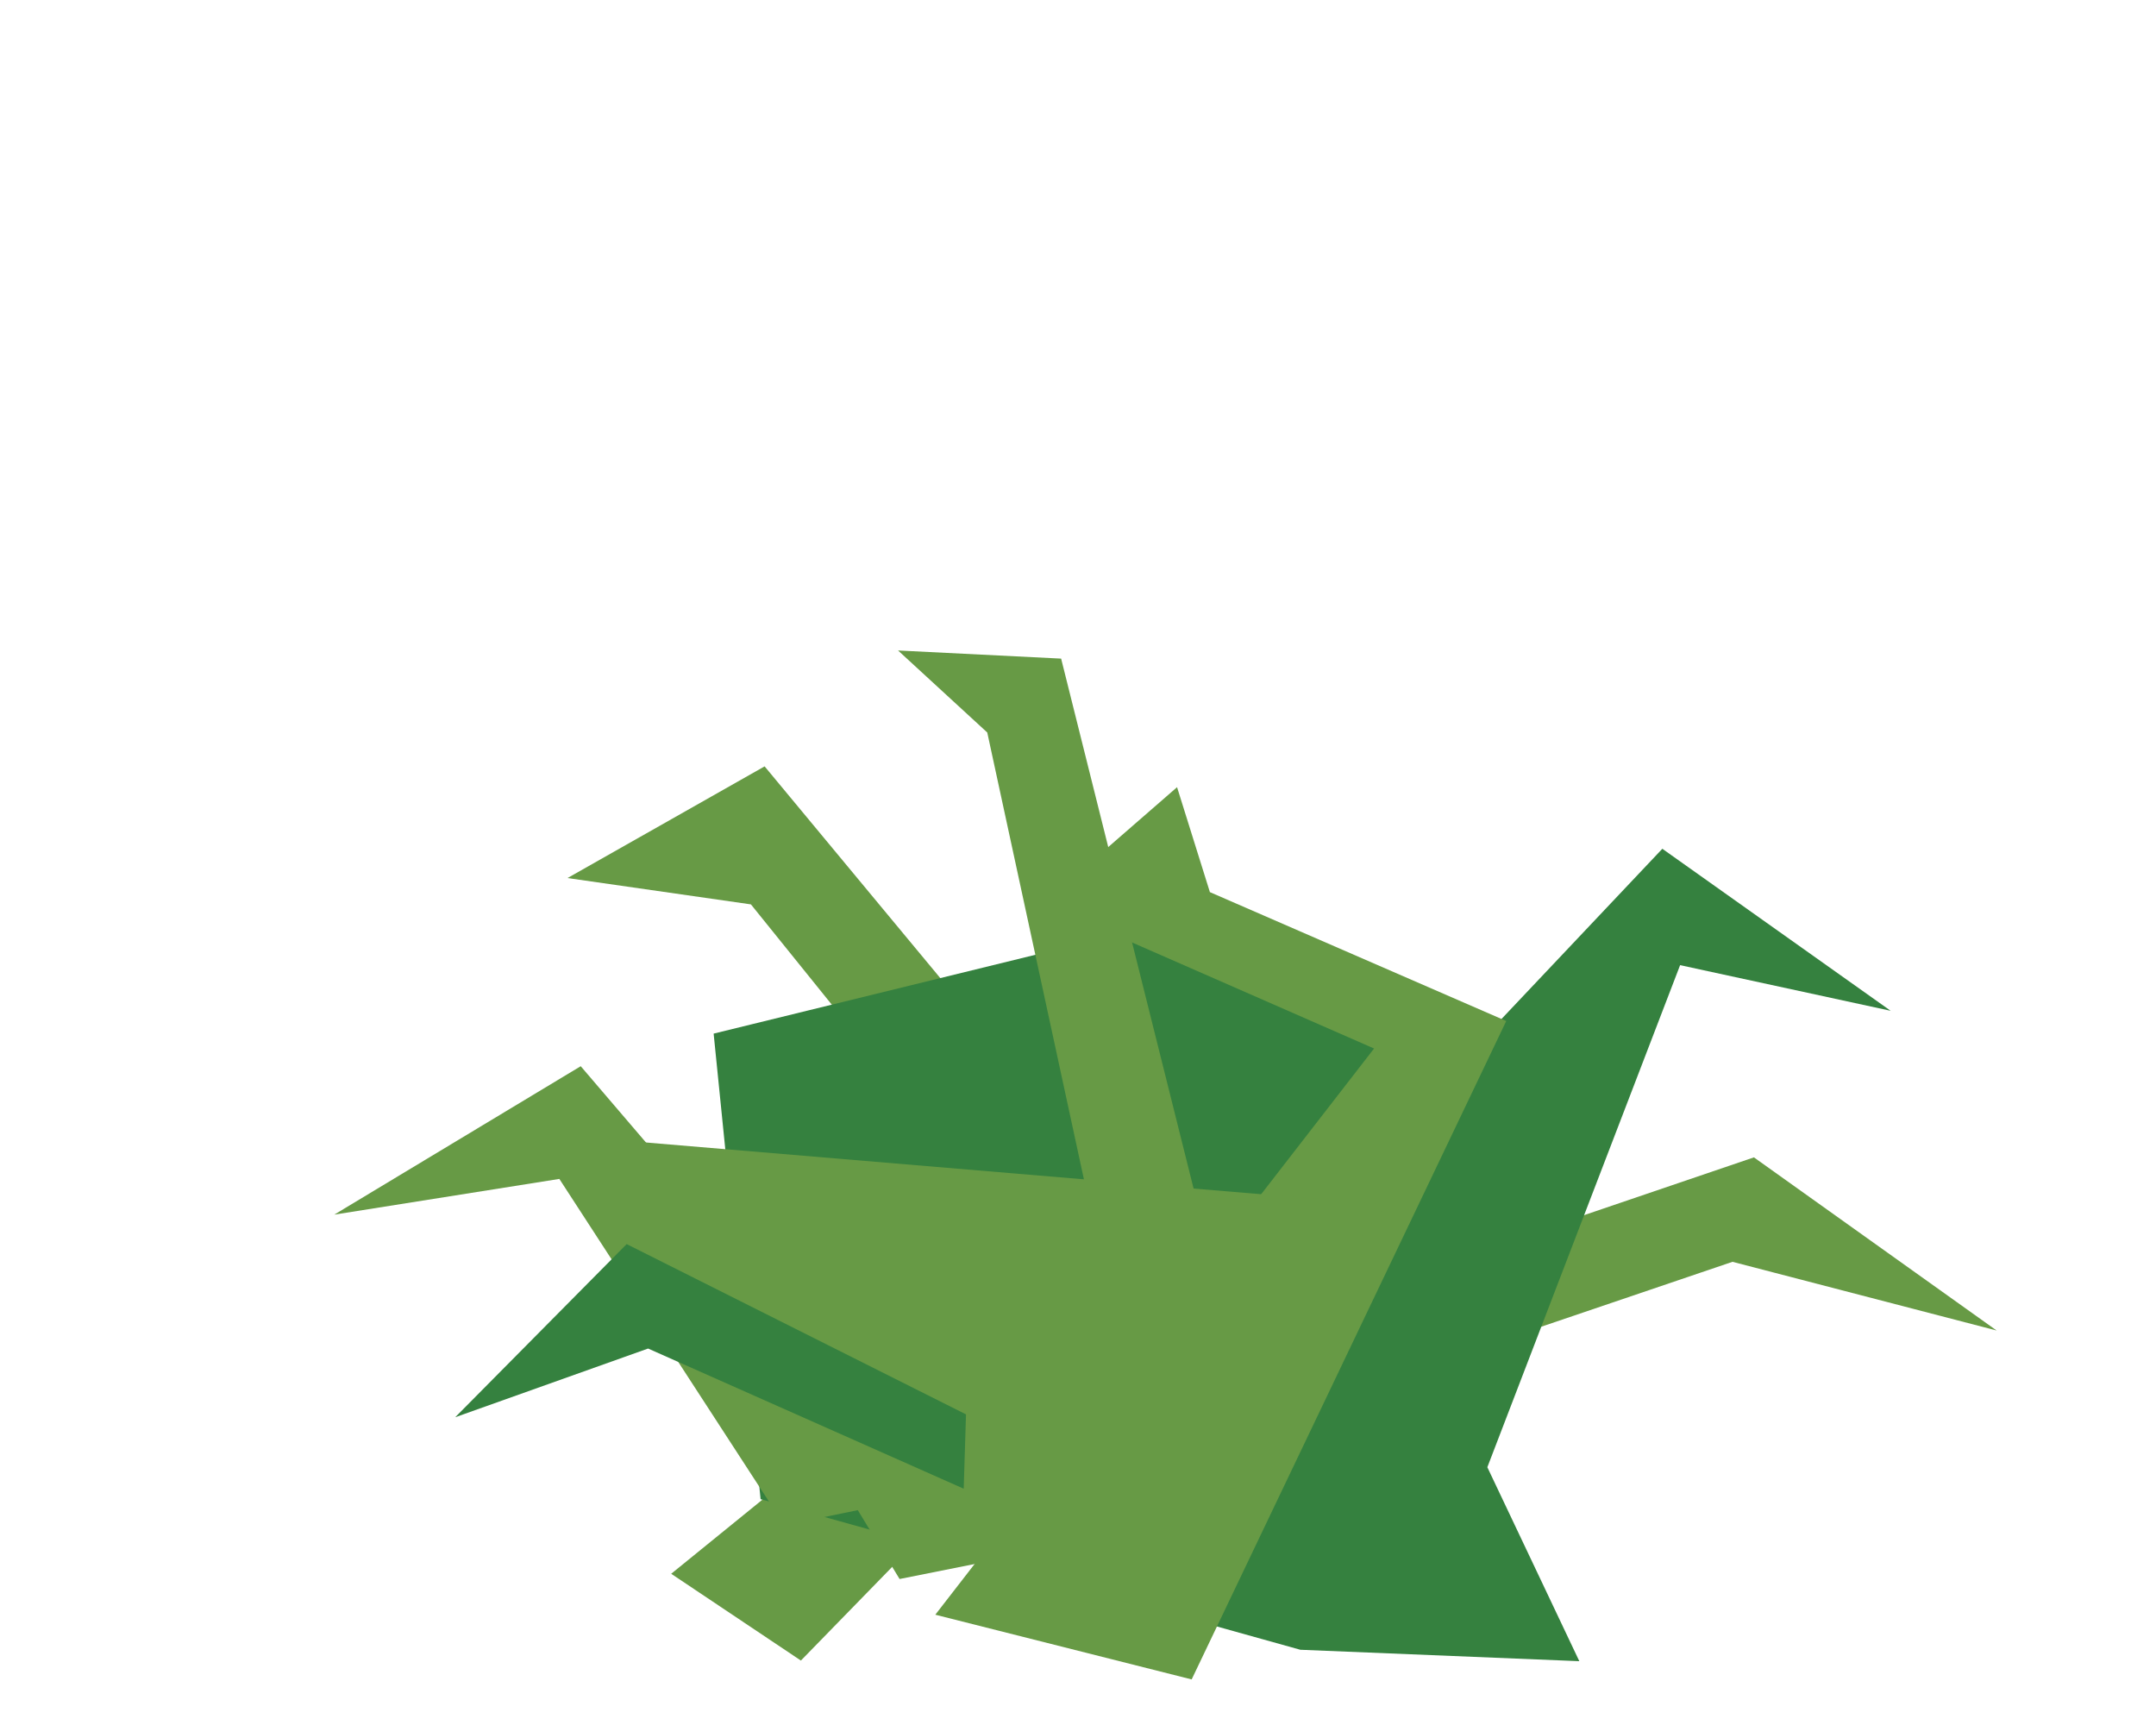
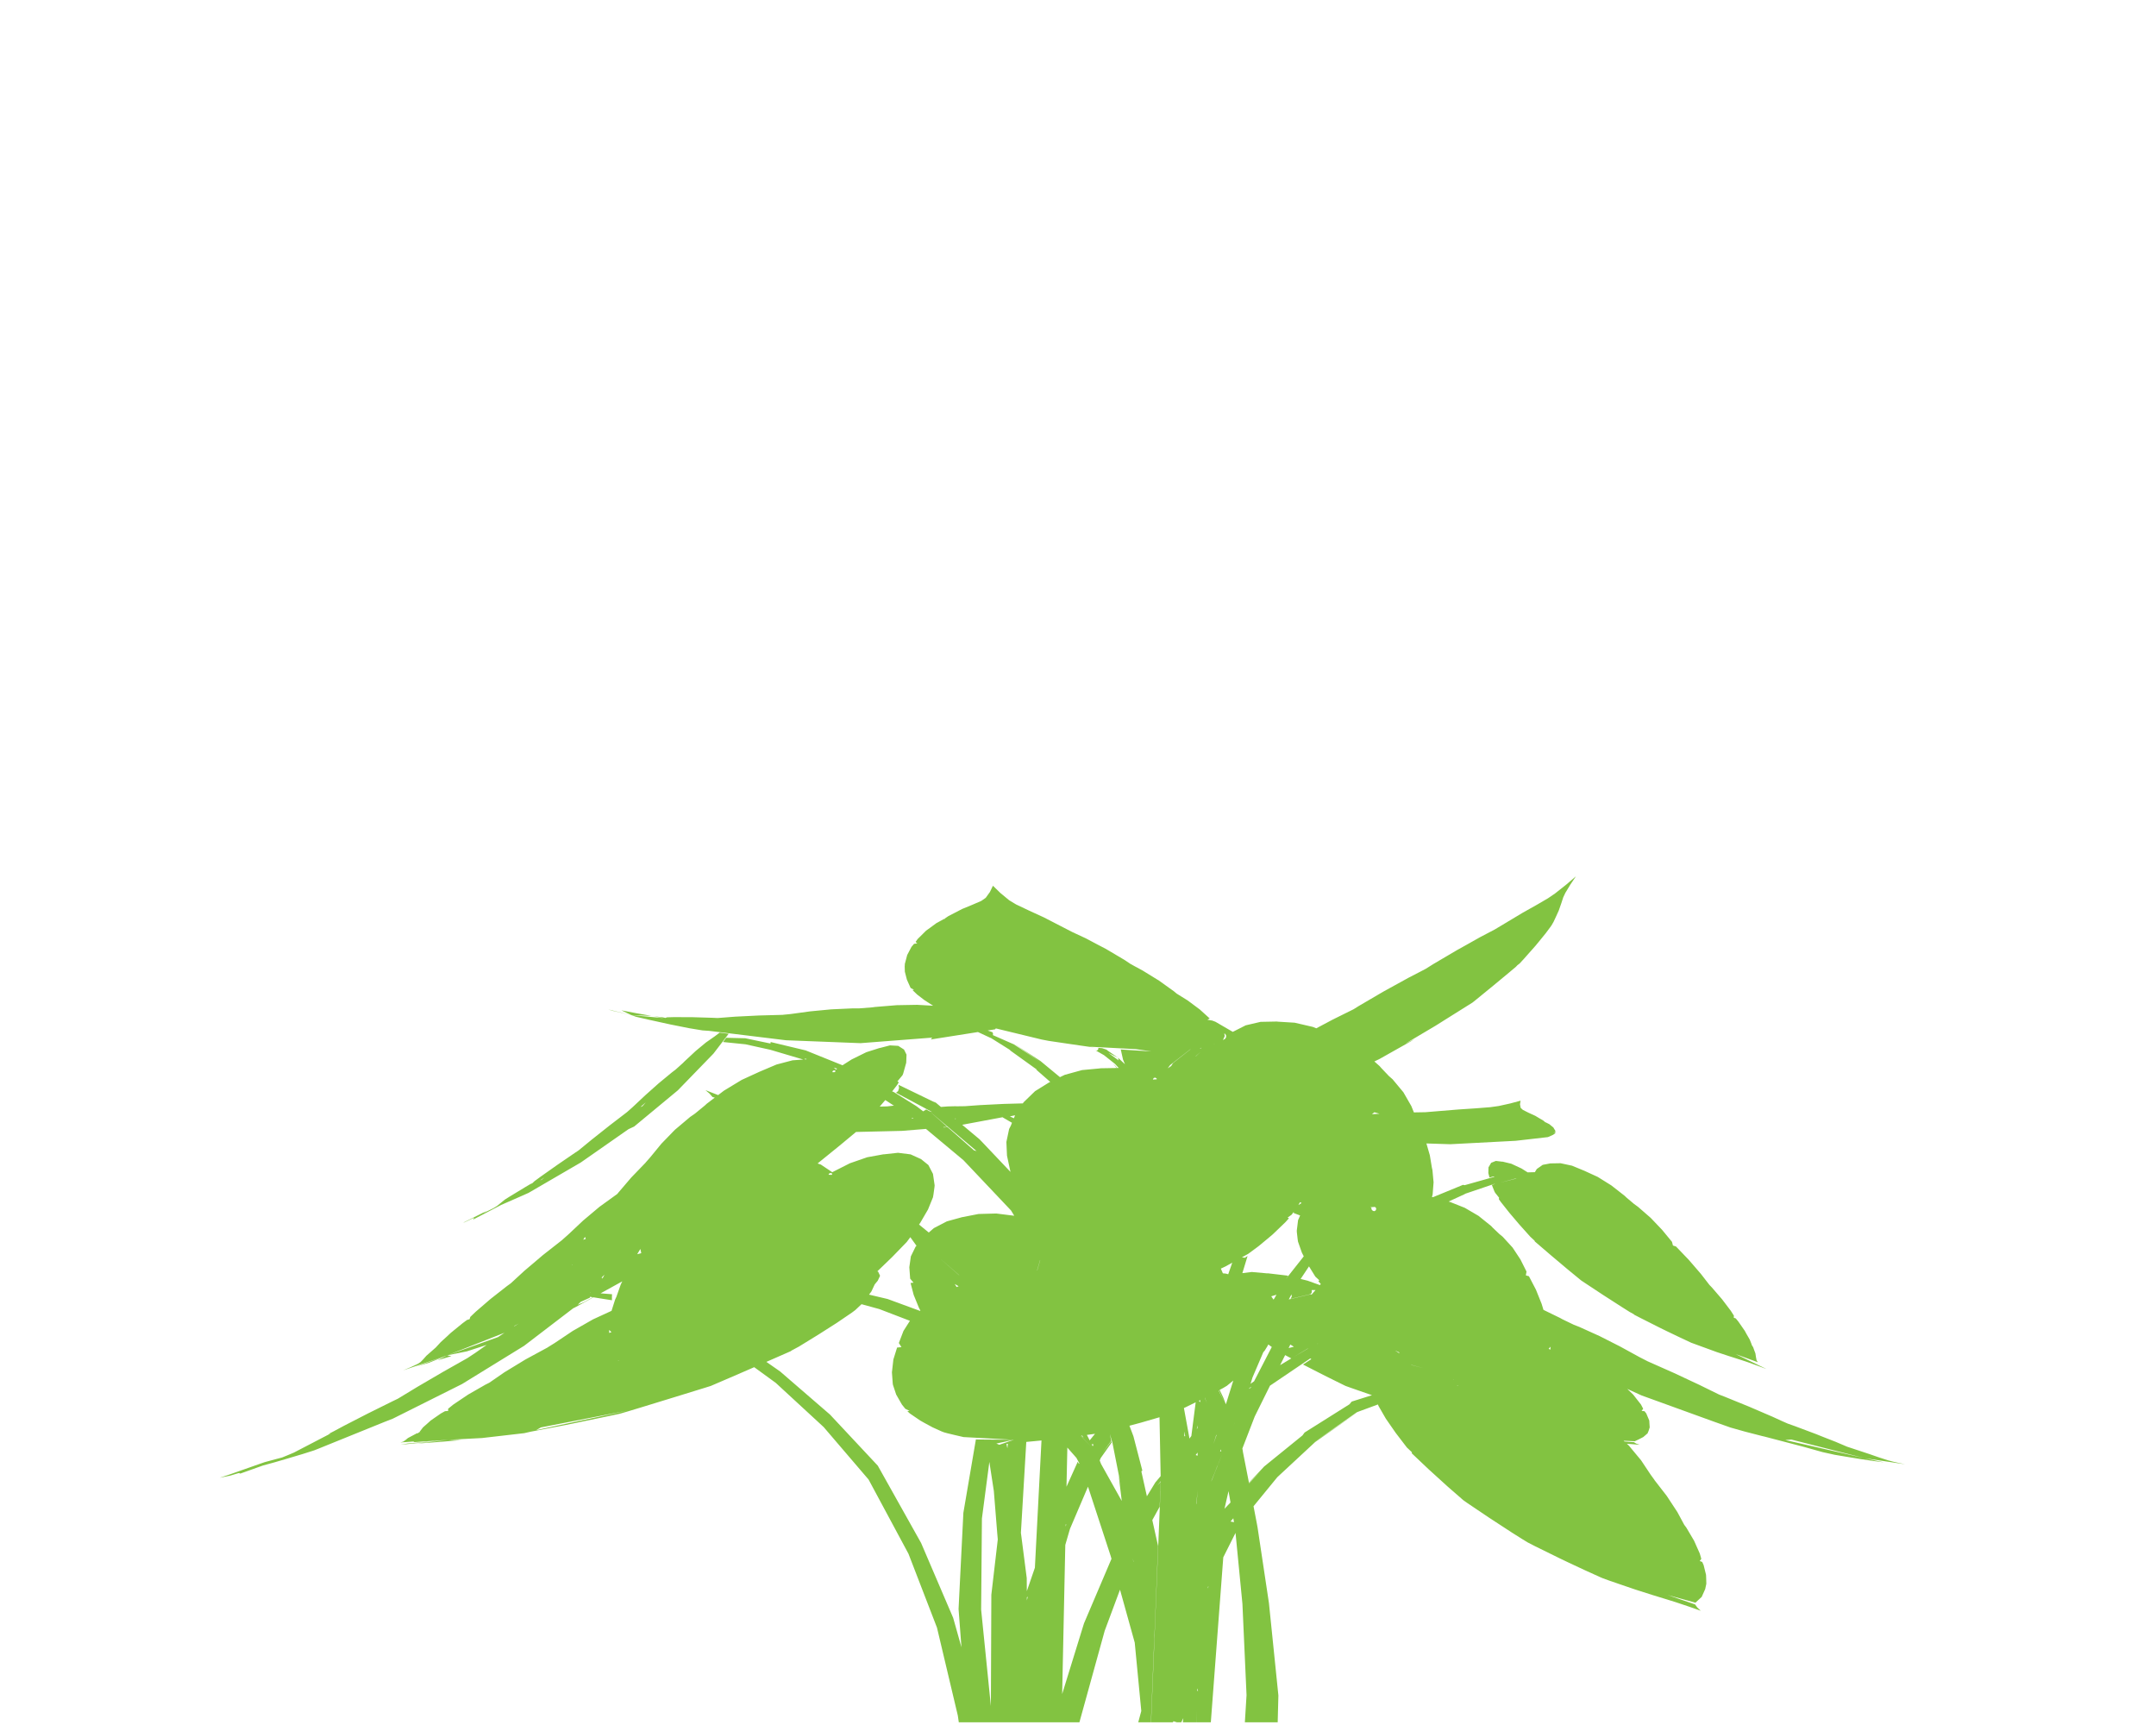
<svg xmlns="http://www.w3.org/2000/svg" width="100%" height="100%" viewBox="0 0 100 80" version="1.1" xml:space="preserve" style="fill-rule:evenodd;clip-rule:evenodd;stroke-linejoin:round;stroke-miterlimit:2;">
-   <g id="bush" transform="matrix(1.27,0,0,1.27,-10.96,-72.4)">
-     <g transform="matrix(1,0,0,1,-6.1702,52.6016)">
-       <path d="M39.313,61.876L52.985,50.771L42.225,37.432L35.526,36.47L42.725,32.392L57.971,50.763L44.05,65.045" style="fill:rgb(103,154,69);fill-rule:nonzero;" />
-     </g>
-     <g transform="matrix(1,0,0,1,-6.1702,52.6016)">
-       <path d="M66.462,50.886L78.856,46.67L87.72,52.993L78.073,50.484L57.092,57.605L66.462,50.886Z" style="fill:rgb(103,154,69);fill-rule:nonzero;" />
-     </g>
-     <g transform="matrix(1,0,0,1,-6.1702,52.6016)">
-       <path d="M42.578,59.151L40.863,42.151L57.874,37.984L69.446,41.818L75.511,35.401L83.85,41.318L76.16,39.651L69.12,57.985L72.479,65.068L62.29,64.651L42.578,59.151Z" style="fill:rgb(53,129,63);fill-rule:nonzero;" />
-     </g>
-     <g transform="matrix(1,0,0,1,-6.1702,52.6016)">
-       <path d="M58.321,65.734L69.81,41.691L58.987,36.984L57.788,33.152L52.903,37.402L64.983,42.695L48.959,63.371" style="fill:rgb(103,154,69);fill-rule:nonzero;" />
-     </g>
-     <g transform="matrix(1,0,0,1,-6.1702,52.6016)">
-       <path d="M49.317,58.899L36.009,43.341L27.008,48.761L35.228,47.457L43.445,60.103L49.317,58.899Z" style="fill:rgb(103,154,69);fill-rule:nonzero;" />
-     </g>
-     <g transform="matrix(1,0,0,1,-6.1702,52.6016)">
-       <path d="M58.71,49.08L53.554,28.457L47.598,28.16L50.856,31.155L55.445,52.365L58.71,49.08Z" style="fill:rgb(103,154,69);fill-rule:nonzero;" />
-     </g>
-     <g transform="matrix(1,0,0,1,-6.1702,52.6016)">
-       <path d="M47.654,62.067L56.008,60.401L65.437,48.401L37.96,46.091" style="fill:rgb(103,154,69);fill-rule:nonzero;" />
-     </g>
-     <g transform="matrix(1,0,0,1,-6.1702,52.6016)">
-       <path d="M50.08,56.055L37.687,49.837L31.425,56.16L38.469,53.651L49.996,58.77L50.08,56.055Z" style="fill:rgb(53,129,63);fill-rule:nonzero;" />
+   <g transform="matrix(1,0,0,1,36.3824,30.0775)">
+     <g id="bush">
+       <path d="M-15.642,32.779L-16.477,33.12L-17.094,33.301L-15.642,32.779ZM-7.099,17L-7.985,16.796L-8.168,16.738L-7.099,17ZM-7.099,17L-7.56,16.779L-6.912,16.904L-6.174,17.035L-7.099,17ZM-15.568,36.695L-17.218,36.807L-17.188,36.789L-17.156,36.771L-17.816,36.819L-17.681,36.781L-17.576,36.709L-17.462,36.614L-17.035,36.388L-17.006,36.398L-17.002,36.392L-16.991,36.383L-16.927,36.334L-16.892,36.329L-16.914,36.317L-16.882,36.275L-16.762,36.119L-16.535,35.919L-16.406,35.802L-15.934,35.475L-15.745,35.37L-15.594,35.355L-15.599,35.257L-15.354,35.059L-14.667,34.597L-13.873,34.142L-13.709,34.059L-13.682,34.045L-12.99,33.567L-12.013,32.972L-10.989,32.417L-10.948,32.389L-10.654,32.207L-9.816,31.646L-8.876,31.11L-8.018,30.715L-7.873,30.259L-7.864,30.231L-7.859,30.216L-7.859,30.213L-7.851,30.189L-7.83,30.145L-7.822,30.128L-7.8,30.08L-7.791,30.062L-7.788,30.053L-7.772,30.006L-7.767,29.992L-7.591,29.495L-7.52,29.348L-8.526,29.903L-7.994,29.945L-7.998,30.007L-8,30.103L-7.999,30.189L-7.997,30.224L-8.86,30.088L-9.505,30.443L-9.733,30.567L-9.794,30.593L-9.799,30.602L-9.809,30.606L-12.074,32.338L-14.952,34.11L-18.159,35.714L-18.55,35.867L-21.616,37.109L-21.814,37.187L-22.35,37.357L-23.173,37.602L-23.668,37.746L-24.186,37.888L-25.237,38.263L-25.298,38.235L-25.452,38.281L-25.708,38.358L-26.193,38.456L-25.736,38.305L-25.222,38.124L-24.781,37.969L-24.399,37.834L-24.117,37.736L-24.086,37.727L-23.559,37.585L-23.298,37.516L-23.032,37.407L-22.757,37.292L-21.041,36.399L-21.15,36.428L-20.881,36.289L-20.432,36.048L-19.327,35.48L-18.178,34.91L-17.96,34.805L-17.925,34.788L-17.023,34.241L-15.846,33.553L-14.696,32.903L-14.65,32.872L-14.345,32.671L-13.808,32.294L-14.146,32.405L-14.728,32.594L-15.642,32.779L-13.284,31.933L-12.982,31.731L-15.642,32.779L-17.686,33.477L-17.331,33.327L-17.013,33.179L-16.878,33.092L-16.749,32.96L-16.608,32.8L-16.172,32.417L-15.937,32.162L-15.643,31.895L-15.477,31.739L-14.927,31.29L-14.724,31.14L-14.601,31.1L-14.57,30.998L-14.314,30.753L-13.63,30.164L-12.867,29.566L-12.713,29.455L-12.688,29.436L-12.063,28.861L-11.199,28.128L-10.308,27.429L-10.273,27.396L-10.028,27.179L-9.337,26.529L-8.575,25.889L-7.752,25.294L-7.747,25.291L-7.716,25.249L-7.106,24.535L-6.445,23.85L-6.419,23.817L-6.231,23.604L-5.703,22.961L-5.084,22.323L-4.37,21.721L-4.146,21.566L-3.694,21.195L-3.602,21.11L-3.333,20.905L-3.317,20.893L-3.228,20.826L-3.334,20.8L-3.473,20.64L-3.662,20.479L-3.074,20.709L-3.003,20.655L-2.975,20.634L-2.806,20.505L-1.98,20.004L-1.15,19.624L-0.364,19.291L0.375,19.097L0.874,19.06L-0.65,18.609L-1.803,18.354L-2.846,18.248L-2.824,18.22L-2.818,18.211L-2.779,18.159L-2.73,18.092L-2.7,18.052L-1.815,18.073L-0.646,18.318L-0.638,18.248L0.987,18.637L2.696,19.327L2.777,19.274L3.119,19.056L3.799,18.721L4.405,18.528L4.43,18.525L4.895,18.404L5.28,18.426L5.548,18.597L5.664,18.833L5.65,19.209L5.509,19.713L5.477,19.789L5.241,20.074L5.308,20.116L5.266,20.18L5.255,20.197L5.244,20.217L5.241,20.221L5.22,20.251L5.163,20.326L5.153,20.339L5.068,20.448L5.012,20.522L5.005,20.532L5.001,20.535L4.998,20.539L5.065,20.564L5.068,20.565L5.075,20.569L6.08,21.196L6.147,21.24L6.249,21.319L6.436,21.463L6.577,21.376L6.732,21.46L7.116,21.797L7.229,21.895L7.56,22.189L7.37,22.193L7.395,22.211L7.571,22.197L8.791,23.271L8.914,23.306L6.732,21.46L6.852,21.494L5.177,20.599L5.273,20.524L5.318,20.38L5.294,20.233L7.014,21.065L6.919,20.972L7.201,21.209L7.261,21.259L7.578,21.235L7.93,21.226L7.997,21.229L8.375,21.224L9.069,21.174L10.158,21.119L11.061,21.094L11.092,21.045L11.625,20.528L12.27,20.127L12.319,20.103L12.33,20.097L11.667,19.518L11.73,19.542L10.444,18.618L10.497,18.637L9.587,18.066L9.545,18.05L8.977,17.785L6.792,18.13L6.855,18.044L3.531,18.301L0.072,18.166L-3.501,17.729L-3.794,17.71L-4.407,17.609L-5.282,17.435L-6.33,17.205L-6.889,17.076L-7.099,17L-5.596,17.139L-6.057,17.056L-5.886,17.073L-5.643,17.103L-5.517,17.131L-5.445,17.102L-5.112,17.093L-4.248,17.097L-3.311,17.125L-3.126,17.134L-3.096,17.135L-2.282,17.072L-1.186,17.018L-0.081,16.988L-0.035,16.982L0.282,16.951L1.197,16.826L2.171,16.733L3.175,16.687L3.461,16.688L4.071,16.641L4.197,16.623L5.206,16.54L6.154,16.523L6.898,16.565L6.492,16.303L6.164,16.052L5.939,15.837L6.013,15.827L5.854,15.741L5.681,15.355L5.586,14.985L5.579,14.721L5.583,14.708L5.586,14.626L5.696,14.211L5.893,13.837L6.013,13.695L6.164,13.672L6.083,13.607L6.182,13.469L6.573,13.082L6.746,12.958L7.049,12.735L7.402,12.542L7.444,12.543L7.433,12.525L7.606,12.408L7.899,12.257L8.237,12.081L8.713,11.885L9.132,11.704L9.337,11.561L9.534,11.287L9.672,11L10.017,11.336L10.423,11.672L10.747,11.868L11.35,12.154L12.037,12.469L13.355,13.149L13.983,13.441L14.575,13.755L14.913,13.931L15.784,14.447L16.045,14.622L16.256,14.739L16.609,14.929L17.377,15.402L18.068,15.897L18.181,15.992L18.199,16.006L18.706,16.321L19.267,16.739L19.725,17.154L19.619,17.213L19.852,17.255L19.996,17.311L20.797,17.777L21.396,17.474L22.087,17.313L22.845,17.298L22.883,17.304L23.666,17.352L24.505,17.546L24.671,17.612L25.439,17.204L26.398,16.729L26.638,16.579L27.79,15.905L28.953,15.265L29.45,15.008L29.747,14.853L30.099,14.632L31.192,13.988L31.583,13.771L32.27,13.384L32.947,13.029L34.251,12.248L34.875,11.898L35.418,11.581L35.746,11.357L36.243,10.964L36.712,10.564L36.451,10.952L36.222,11.331L36.123,11.541L36.028,11.832L35.915,12.154L35.788,12.433L35.676,12.673L35.573,12.853L35.549,12.875L35.552,12.881L35.305,13.212L35.009,13.576L34.84,13.781L34.297,14.394L34.103,14.605L34.001,14.683L33.934,14.754L33.645,14.998L32.901,15.615L32.101,16.269L31.943,16.396L31.918,16.416L30.578,17.256L30.286,17.44L30.194,17.497L28.805,18.321L28.872,18.289L29.168,18.139L29.211,18.118L29.059,18.214L27.6,19.036L27.364,19.149L27.607,19.365L27.681,19.45L28.033,19.821L28.21,19.977L28.71,20.578L29.077,21.216L29.197,21.512L29.729,21.503L31.273,21.376L32.055,21.324L32.743,21.27L33.134,21.215L33.666,21.097L34.146,20.968L34.118,21.134L34.149,21.3L34.251,21.395L34.519,21.53L34.83,21.672L35.023,21.788L35.193,21.887L35.281,21.959L35.26,21.965L35.298,21.967L35.478,22.057L35.598,22.156L35.665,22.21L35.76,22.371L35.76,22.426L35.658,22.448L35.76,22.446L35.757,22.473L35.658,22.549L35.464,22.638L35.411,22.657L35.404,22.659L33.917,22.829L30.885,22.988L29.778,22.952L29.937,23.503L30.029,24.06L30.032,24.078L30.057,24.185L30.11,24.755L30.067,25.312L30.036,25.437L30.085,25.443L31.474,24.872L31.551,24.888L32.944,24.496L32.883,24.483L32.703,24.533L32.65,24.325L32.657,24.061L32.781,23.85L32.999,23.762L33.292,23.797L33.309,23.795L33.715,23.893L34.187,24.112L34.473,24.293L34.808,24.284L34.897,24.137L35.172,23.944L35.538,23.875L35.559,23.877L36,23.869L36.529,23.983L37.1,24.218L37.724,24.504L38.355,24.898L38.978,25.385L39.049,25.455L39.412,25.761L39.592,25.891L40.18,26.403L40.706,26.955L41.168,27.515L41.213,27.686L41.354,27.731L41.947,28.35L42.507,28.999L42.902,29.509L42.916,29.525L43.015,29.627L43.487,30.174L43.896,30.713L44.04,30.938L44.033,31.032L44.128,31.068L44.245,31.211L44.544,31.641L44.625,31.79L44.774,32.048L44.872,32.294L44.858,32.304L44.879,32.314L44.936,32.41L44.982,32.541L45.038,32.69L45.063,32.861L45.091,33.006L45.151,33.099L44.118,32.72L45.556,33.415L45.108,33.249L44.64,33.081L44.329,32.979L43.818,32.817L43.244,32.627L42.059,32.194L41.499,31.931L40.931,31.659L40.611,31.502L39.715,31.05L39.426,30.901L39.387,30.867L39.204,30.766L38.837,30.534L37.974,29.979L37.124,29.418L36.969,29.315L36.945,29.297L36.314,28.779L35.535,28.123L34.808,27.499L34.791,27.458L34.6,27.282L34.096,26.72L33.628,26.17L33.229,25.666L33.138,25.539L33.148,25.468L32.965,25.238L32.93,25.17L32.813,24.877L32.908,24.845L32.965,24.814L31.594,25.279L31.523,25.317L30.808,25.645L30.892,25.672L31.558,25.937L32.196,26.311L32.782,26.782L32.845,26.851L33.159,27.15L33.314,27.277L33.776,27.782L34.139,28.332L34.421,28.894L34.389,29.069L34.533,29.111L34.858,29.734L35.122,30.391L35.207,30.67L35.975,31.044L36.084,31.105L36.613,31.36L36.871,31.461L37.808,31.885L38.753,32.364L39.666,32.864L39.987,33.028L40.036,33.054L41.224,33.581L42.429,34.144L43.349,34.596L43.385,34.61L43.603,34.694L44.745,35.159L45.835,35.628L46.272,35.828L46.536,35.944L46.871,36.063L47.851,36.431L48.179,36.563L48.76,36.79L49.289,37.015L50.332,37.36L50.78,37.516L51.182,37.646L51.464,37.72L51.982,37.831L50.114,37.551L46.705,36.684L46.423,36.707L50.114,37.551L51.006,37.743L50.498,37.676L49.92,37.59L49.434,37.511L49.011,37.441L48.704,37.389L48.679,37.383L48.672,37.382L48.648,37.376L48.154,37.267L47.336,37.038L47.22,37.007L46.952,36.937L46.709,36.873L45.835,36.645L45.461,36.547L45.355,36.523L44.548,36.315L43.878,36.126L43.018,35.82L39.754,34.637L39.095,34.336L39.366,34.597L39.729,35.059L39.832,35.257L39.758,35.355L39.895,35.37L39.976,35.475L40.114,35.802L40.121,35.919L40.135,36.119L40.071,36.317L40.036,36.329L40.064,36.334L40.039,36.392L39.944,36.476L39.835,36.569L39.624,36.677L39.444,36.762L38.926,36.739L38.964,36.774L39.405,36.807L39.504,36.869L39.669,36.927L39.077,36.879L39.179,36.978L39.733,37.644L40.18,38.316L40.343,38.54L40.364,38.574L40.924,39.296L41.418,40.048L41.735,40.636L41.749,40.655L41.834,40.769L42.193,41.377L42.458,41.972L42.528,42.218L42.454,42.317L42.57,42.361L42.637,42.511L42.747,42.957L42.754,43.109L42.761,43.372L42.708,43.62L42.546,43.982L42.387,44.128L42.257,44.25L40.97,43.894L42.239,44.331L42.345,44.476L42.503,44.624L41.954,44.432L41.358,44.232L40.945,44.103L40.247,43.889L39.454,43.636L38.834,43.424L38.295,43.239L37.932,43.107L37.914,43.097L37.868,43.079L37.124,42.742L36.388,42.398L35.972,42.199L34.833,41.639L34.477,41.456L34.202,41.288L33.744,40.999L32.697,40.316L31.685,39.635L31.509,39.511L31.481,39.49L30.755,38.857L29.88,38.062L29.091,37.315L29.112,37.28L28.872,37.053L28.351,36.372L27.896,35.716L27.557,35.128L27.529,35.057L26.648,35.381L26.556,35.416L24.456,36.884L26.648,35.381L24.614,36.803L22.862,38.43L21.759,39.778L21.914,40.584L21.949,40.778L22.474,44.27L22.912,48.553L22.88,49.798L21.357,49.798L21.435,48.539L21.244,44.302L20.924,41.014L20.356,42.145L19.778,49.798L19.115,49.798L19.126,49.226L19.112,49.798L18.481,49.798L18.502,49.605L18.407,49.798L18.206,49.798L18.044,49.748L18.019,49.798L17.007,49.798L17.458,38.673L17.455,38.644L17.455,38.618L17.3,38.817L17.455,38.644L17.441,38.959L17.437,39.065L17.434,39.081L17.42,39.501L17.416,39.578L17.413,39.62L17.406,39.8L17.064,40.42L17.332,41.62L17.296,42.488L17.233,44.076L17.173,45.557L17.166,45.702L17.162,45.76L17.159,45.915L17.131,46.527L17.12,46.81L17.067,48.123L17.035,48.933L17.028,49.1L17,49.797L16.412,49.797L16.553,49.273L16.249,46.101L15.566,43.647L14.857,45.55L13.683,49.798L8.089,49.798L8.043,49.483L7.077,45.407L5.755,41.982L3.905,38.54L1.822,36.106L-0.401,34.056L-1.401,33.328L-2.308,33.722L-3.408,34.195L-3.45,34.209L-3.71,34.29L-5.156,34.736L-6.627,35.187L-7.259,35.378L-7.575,35.47L-7.637,35.488L-8.116,35.589L-9.618,35.901L-10.161,36.012L-11.768,36.32L-12.066,36.388L-14.028,36.614L-15.568,36.695ZM-15.568,36.695L-17.809,36.927L-17.485,36.869L-15.568,36.695ZM-15.642,32.779L-15.446,32.817L-16.081,33.005L-15.642,32.779ZM-15.568,36.695L-14.984,36.708L-15.826,36.78L-16.334,36.819L-17.094,36.875L-15.568,36.695ZM2.449,19.484L2.294,19.435L2.364,19.501L2.389,19.523L2.403,19.513L2.449,19.484ZM15.093,36.422L15.16,36.738L14.737,37.333L15.164,36.757L15.178,36.822L14.674,37.537L14.624,37.651L14.66,37.75L14.688,37.818L15.611,39.468L15.647,39.53L15.506,38.359L15.52,38.421L15.608,38.823L15.516,38.36L15.217,36.844L15.093,36.422ZM27.177,25.91L27.233,25.937L27.223,25.956L27.24,26.023L27.293,26.076L27.353,26.093L27.367,26.089L27.424,26.06L27.434,26.034L27.448,25.998L27.448,25.984L27.434,25.932L27.385,25.894L27.325,25.901L27.177,25.91ZM19.129,36.194L19.161,36.151L19.161,36.021L19.129,36.194ZM23.395,30.186L23.564,30.147L24.332,29.965L24.459,29.954L24.477,29.934L24.547,29.851L24.635,29.751L24.456,29.753L24.463,29.855L24.413,29.939L23.472,30.161L23.532,30.053L23.521,29.951L23.451,30.078L23.447,30.086L23.395,30.186ZM23.254,29.245L24.089,28.188L24.054,28.118L24.001,28.015L23.821,27.503L23.803,27.373L23.768,27.066L23.765,26.997L23.825,26.51L23.92,26.292L23.62,26.178L23.627,26.122L23.595,26.165L23.529,26.254L23.338,26.393L23.402,26.421L23.239,26.603L22.651,27.168L22.411,27.37L21.988,27.72L21.519,28.067L21.41,28.128L21.403,28.13L21.396,28.136L21.22,28.232L21.357,28.254L21.484,28.17L21.241,28.967L21.678,28.913L22.39,28.977L22.425,28.974L23.299,29.077L23.363,29.092L23.254,29.245ZM20.264,37.234L20.236,37.14L20.211,37.226L20.264,37.234ZM27.364,21.506L27.251,21.595L27.413,21.586L27.603,21.574L27.364,21.506ZM16.122,42.185L16.207,42.355L16.214,42.357L16.122,42.185ZM19.602,35L19.503,34.748L19.496,34.751L19.602,35ZM24.727,32.248L24.748,32.238L24.709,32.24L24.727,32.248ZM17.226,19.981L17.275,19.972L17.261,19.935L17.215,19.908L17.201,19.9L17.138,19.912L17.095,19.966L17.095,19.987L17.226,19.981ZM-8.127,31.599L-8.127,31.74L-8.022,31.702L-8.127,31.599ZM20.434,18.108L20.486,18.031L20.486,17.933L20.43,17.86L20.402,17.855L20.405,17.869L20.419,17.945L20.423,17.959L20.426,17.967L20.395,18.039L20.388,18.051L20.374,18.085L20.363,18.104L20.342,18.146L20.335,18.156L20.434,18.108ZM19.115,39.693L19.165,39.04L19.108,39.643L19.115,39.693ZM19.165,37.433L19.165,37.287L19.076,37.403L19.165,37.433ZM15.477,18.979L15.795,19.278L15.706,19.064L15.601,18.594L16.045,18.623L16.168,18.631L17.021,18.682L16.292,18.577L14.152,18.465L14.399,18.507L13.789,18.42L13.084,18.317L12.298,18.201L12.259,18.195L11.935,18.133L9.869,17.632L9.806,17.617L9.774,17.659L9.429,17.714L9.647,17.793L9.675,17.84L9.672,17.929L10.634,18.352L11.914,19.196L10.595,18.293L11.871,19.125L12.781,19.877L13.003,19.77L13.807,19.549L14.617,19.473L14.656,19.466L15.417,19.453L15.231,19.234L15.361,19.364L15.365,19.366L15.435,19.452L15.449,19.452L15.506,19.451L15.336,19.265L14.822,18.857L14.423,18.63L14.483,18.648L14.536,18.619L14.564,18.558L14.557,18.516L14.614,18.524L14.646,18.526L14.734,18.532L14.938,18.601L15.009,18.657L15.477,18.979ZM15.477,18.979L15.026,18.752L15.499,19.099L15.477,18.979ZM0.95,19.014L0.95,19.054L1.015,19.049L1.031,19.045L1.045,19.043L0.95,19.014ZM20.13,37.798L20.303,37.372L20.134,37.779L20.13,37.798ZM20.13,37.798L20.06,37.962L19.986,38.153L19.788,38.641L19.838,38.539L19.975,38.189L20.056,37.989L20.13,37.798ZM11.86,28.355L11.854,28.382L11.72,28.841L11.723,28.84L11.727,28.84L11.86,28.384L11.86,28.355ZM-6.826,28.089L-6.64,28.041L-6.68,27.845L-6.763,27.981L-6.809,28.057L-6.826,28.089ZM13.694,37.815L13.546,37.537L13.489,37.471L13.123,37.056L13.123,37.078L13.084,38.872L13.606,37.712L13.616,37.732L13.651,37.798L13.662,37.791L13.694,37.815ZM10.641,36.695L8.308,36.569L7.906,36.476L7.557,36.392L7.349,36.334L7.366,36.329L7.314,36.317L6.876,36.119L6.506,35.919L6.298,35.802L5.819,35.475L5.703,35.37L5.805,35.355L5.607,35.257L5.449,35.059L5.184,34.597L5.033,34.142L5.022,34.059L5.022,34.045L4.987,33.567L5.054,32.972L5.227,32.417L5.428,32.399L5.308,32.207L5.523,31.646L5.822,31.177L4.402,30.633L3.577,30.407L3.288,30.679L3.133,30.795L2.428,31.275L1.585,31.812L0.674,32.372L0.323,32.561L0.303,32.582L-0.836,33.082L-0.203,33.523L2.114,35.525L4.331,37.895L6.341,41.483L7.828,44.955L8.212,46.318L8.078,44.542L8.301,40.081L8.882,36.677L8.896,36.681L10.641,36.695ZM10.641,36.695L9.83,36.869L9.968,36.927L10.641,36.695ZM-8.881,30.085L-8.962,30.072L-9.018,30.063L-9.026,30.107L-9.447,30.297L-9.589,30.436L-9.299,30.313L-8.881,30.085ZM18.875,36.519L19.076,34.957L18.608,35.187L18.53,35.222L18.773,36.553L18.784,36.638L18.875,36.519ZM19.306,18.704L19.069,18.912L19.087,18.907L19.306,18.704ZM14.3,36.997L14.339,36.908L14.251,36.9L14.297,36.99L14.3,36.997ZM21.621,34.099L21.787,33.979L21.791,33.97L22.605,32.393L22.608,32.39L22.577,32.372L22.446,32.274L22.393,32.372L22.281,32.553L22.259,32.582L22.214,32.63L21.71,33.808L21.621,34.099ZM18.551,36.532L18.59,36.525L18.537,36.309L18.551,36.532ZM20.035,36.46L19.901,36.888L20.042,36.483L20.035,36.46ZM9.598,43.882L9.897,41.318L9.873,41.047L9.714,39.072L9.506,37.72L9.161,40.346L9.125,44.573L9.577,49.043L9.598,43.882ZM-11.509,36.246L-7.264,35.339L-11.294,36.121L-11.509,36.246ZM8.082,29.574L7.902,29.47L7.987,29.611L8.082,29.574ZM23.511,32.921L23.225,32.768L22.993,33.233L23.511,32.921ZM15.171,42.215L15.132,42.08L14.092,38.902L14.085,38.888L14.081,38.869L13.246,40.825L13.197,40.991L13.028,41.573L13.028,41.586L12.883,48.487L13.895,45.211L15.171,42.215ZM13.874,36.6L13.814,36.499L13.778,36.503L13.874,36.6ZM10.458,21.698L10.645,21.784L10.659,21.748L10.69,21.662L10.701,21.645L10.458,21.698ZM21.555,34.334L21.639,34.267L21.65,34.247L21.653,34.236L21.565,34.299L21.558,34.318L21.555,34.334ZM-12.518,31.426L-12.317,31.303L-12.544,31.425L-12.518,31.426ZM11.618,42.628L11.924,36.727L11.357,36.781L11.219,36.794L11.032,39.958L10.969,41.014L10.98,41.089L11.24,43.107L11.244,43.715L11.618,42.628ZM21.555,38.722L22.15,38.084L21.551,38.708L21.555,38.722ZM21.547,38.687L22.252,37.934L24.029,36.493L24.128,36.358L26.207,35.05L26.313,34.923L27.254,34.627L26.285,34.29L26.059,34.209L26.021,34.195L25.065,33.722L24.054,33.205L24.191,33.117L24.441,32.954L24.389,32.923L22.52,34.188L22.513,34.205L21.815,35.614L21.241,37.101L21.258,37.188L21.269,37.268L21.547,38.687ZM7.155,28.232L8.124,29.082L8.082,29.038L7.155,28.232ZM20.412,39.899L20.426,39.882L20.434,39.872L20.691,39.603L20.691,39.598L20.599,39.077L20.43,39.818L20.412,39.899ZM14.244,37.028L13.747,36.508L13.74,36.509L14.244,37.028ZM22.823,29.968L22.58,30.042L22.591,30.055L22.616,30.09L22.668,30.168L22.675,30.175L22.69,30.195L22.707,30.166L22.714,30.155L22.771,30.061L22.806,29.997L22.823,29.968ZM6.697,27.083L6.933,26.878L7.536,26.565L8.23,26.374L9.006,26.223L9.827,26.201L10.634,26.302L10.659,26.303L10.514,26.063L8.304,23.728L6.566,22.278L5.449,22.369L3.323,22.419L2.558,23.054L1.617,23.817L1.54,23.88L1.691,23.932L2.22,24.285L3.038,23.871L3.841,23.592L4.596,23.455L4.628,23.455L5.269,23.385L5.854,23.459L6.337,23.678L6.679,23.954L6.891,24.364L6.968,24.895L6.961,24.973L6.915,25.31L6.891,25.449L6.661,26.014L6.298,26.637L6.245,26.714L6.697,27.083ZM20.842,36.015L20.899,35.871L20.842,36.012L20.842,36.015ZM33.194,24.772L33.853,24.604L33.913,24.589L33.959,24.565L33.194,24.772ZM-8.412,29.169L-8.347,29.043L-8.35,29.044L-8.485,29.177L-8.445,29.184L-8.462,29.232L-8.412,29.169ZM19.926,18.358L19.958,18.339L19.933,18.348L19.926,18.358ZM10.341,37.09L10.366,36.881L10.31,36.888L10.299,36.889L10.306,36.918L10.341,37.09ZM23.944,29.236L24.269,29.317L24.836,29.521L24.879,29.472L24.769,29.343L24.808,29.297L24.625,29.127L24.332,28.653L23.944,29.236ZM-7.68,33.014L-7.716,33.003L-7.701,33.025L-7.68,33.014ZM23.606,32.864L24.152,32.545L24.159,32.54L24.265,32.477L24.3,32.447L24.128,32.551L24.015,32.618L23.606,32.864ZM23.465,32.278L23.387,32.441L23.631,32.379L23.465,32.278ZM2.206,24.398L2.216,24.368L2.199,24.34L2.195,24.336L2.192,24.33L2.149,24.327L2.093,24.332L2.054,24.38L2.054,24.403L2.164,24.409L2.206,24.405L2.206,24.398ZM6.126,27.696L5.84,27.299L5.696,27.493L5.671,27.526L4.994,28.224L4.307,28.886L4.345,28.893L4.437,29.089L4.331,29.316L4.19,29.487L4.035,29.816L3.933,29.954L3.93,29.96L3.926,29.963L4.79,30.167L6.288,30.717L6.305,30.702L6.312,30.695L6.302,30.692L6.235,30.563L5.995,29.973L5.851,29.424L5.988,29.407L5.833,29.223L5.794,28.693L5.865,28.189L6.083,27.743L6.126,27.696ZM5.988,21.795L5.978,21.788L5.942,21.764L5.889,21.795L5.988,21.795ZM5.082,21.202L4.68,20.94L4.469,21.185L4.423,21.242L4.761,21.234L5.04,21.203L5.082,21.202ZM17.451,38.38L17.451,38.356L17.398,35.65L16.535,35.901L16.122,36.012L16.059,36.028L16.024,36.038L16.003,36.043L16.189,36.532L16.189,36.537L16.193,36.549L16.602,38.124L16.556,38.159L16.669,38.669L16.813,39.315L17.205,38.673L17.451,38.38ZM18.837,18.585L18.826,18.586L18.008,19.225L17.888,19.32L17.779,19.468L17.899,19.387L17.913,19.379L17.931,19.366L17.938,19.362L18.022,19.227L18.837,18.585ZM19.147,48.34L19.186,48.339L19.147,48.22L19.147,48.34ZM-9.005,29.865L-9.002,29.866L-8.985,29.867L-8.984,29.857L-8.996,29.857L-9.005,29.865ZM2.347,19.634L2.361,19.615L2.364,19.603L2.364,19.596L2.361,19.58L2.357,19.574L2.357,19.567L2.297,19.566L2.255,19.576L2.227,19.627L2.227,19.649L2.315,19.647L2.347,19.64L2.347,19.634ZM20.585,29.018L20.772,28.482L20.465,28.652L20.243,28.757L20.338,28.976L20.472,28.987L20.585,29.018ZM7.902,21.797L7.909,21.803L7.934,21.824L7.952,21.797L7.902,21.797ZM19.355,18.514L19.281,18.532L19.295,18.549L19.355,18.514ZM20.476,35.05L20.504,34.96L20.508,34.951L20.821,33.947L20.518,34.195L20.493,34.209L20.359,34.29L20.187,34.382L20.352,34.727L20.455,34.994L20.455,34.997L20.476,35.05ZM20.821,40.336L20.691,40.485L20.853,40.517L20.821,40.336ZM35.531,32.424L35.531,32.378L35.446,32.479L35.528,32.513L35.531,32.424ZM31.005,33.906L31.051,33.926L31.044,33.916L31.005,33.906ZM-9.863,28.591L-9.836,28.58L-9.86,28.572L-9.863,28.591ZM20.395,34.94L20.148,34.402L20.137,34.408L20.395,34.94ZM23.913,25.682L23.839,25.809L23.99,25.715L23.92,25.676L23.913,25.682ZM-9.33,27.419L-9.212,27.377L-9.252,27.286L-9.33,27.419ZM11.247,44.145L11.286,43.973L11.247,44L11.247,44.145ZM14.159,36.722L14.406,36.418L14.395,36.419L14.029,36.469L14.159,36.719L14.159,36.722ZM13.045,40.714L13.073,40.625L13.049,40.614L13.045,40.688L13.045,40.714ZM31.199,34.171L31.269,34.204L31.213,34.166L31.209,34.166L31.199,34.171ZM28.516,32.68L28.516,32.644L28.319,32.55L28.516,32.68ZM19.221,34.886L19.288,34.952L19.284,34.855L19.221,34.886ZM29.059,33.221L29.655,33.374L29.087,33.222L29.059,33.221ZM8.248,22.086L8.255,22.093L9.048,22.757L9.139,22.852L9.143,22.855L10.486,24.272L10.461,24.154L10.324,23.518L10.296,22.883L10.423,22.28L10.504,22.123L10.549,22.007L10.557,21.994L10.126,21.744L10.126,21.735L8.248,22.086ZM19.64,43.59L19.672,43.5L19.647,43.51L19.64,43.59ZM-2.585,17.865L-3.291,18.786L-4.943,20.489L-6.969,22.168L-7.23,22.289L-9.444,23.835L-11.868,25.245L-12.215,25.399L-12.784,25.649L-13.135,25.803L-14.444,26.485L-14.386,26.391L-14.532,26.462L-14.781,26.582L-14.832,26.606L-14.9,26.627L-14.557,26.455L-14.258,26.306L-13.999,26.176L-13.805,26.079L-13.97,26.187L-13.506,25.959L-13.448,25.924L-13.325,25.848L-12.966,25.555L-12.728,25.406L-12.019,24.976L-11.777,24.833L-11.693,24.797L-11.593,24.702L-11.287,24.478L-10.524,23.94L-9.723,23.392L-9.57,23.291L-9.546,23.274L-8.924,22.765L-8.105,22.116L-7.297,21.496L-7.266,21.468L-7.053,21.28L-6.456,20.72L-5.837,20.168L-5.217,19.656L-5.046,19.526L-4.705,19.22L-4.637,19.15L-4.114,18.663L-3.64,18.27L-3.229,17.983L-3.002,17.812L-2.82,17.835L-2.815,17.836L-2.585,17.865ZM-11.252,24.632L-11.134,24.531L-11.227,24.595L-11.331,24.667L-11.252,24.632ZM-6.582,21.223L-6.43,21.047L-6.598,21.194L-6.644,21.235L-6.675,21.264L-6.582,21.223Z" style="fill:rgb(130,195,65);" />
    </g>
  </g>
</svg>
